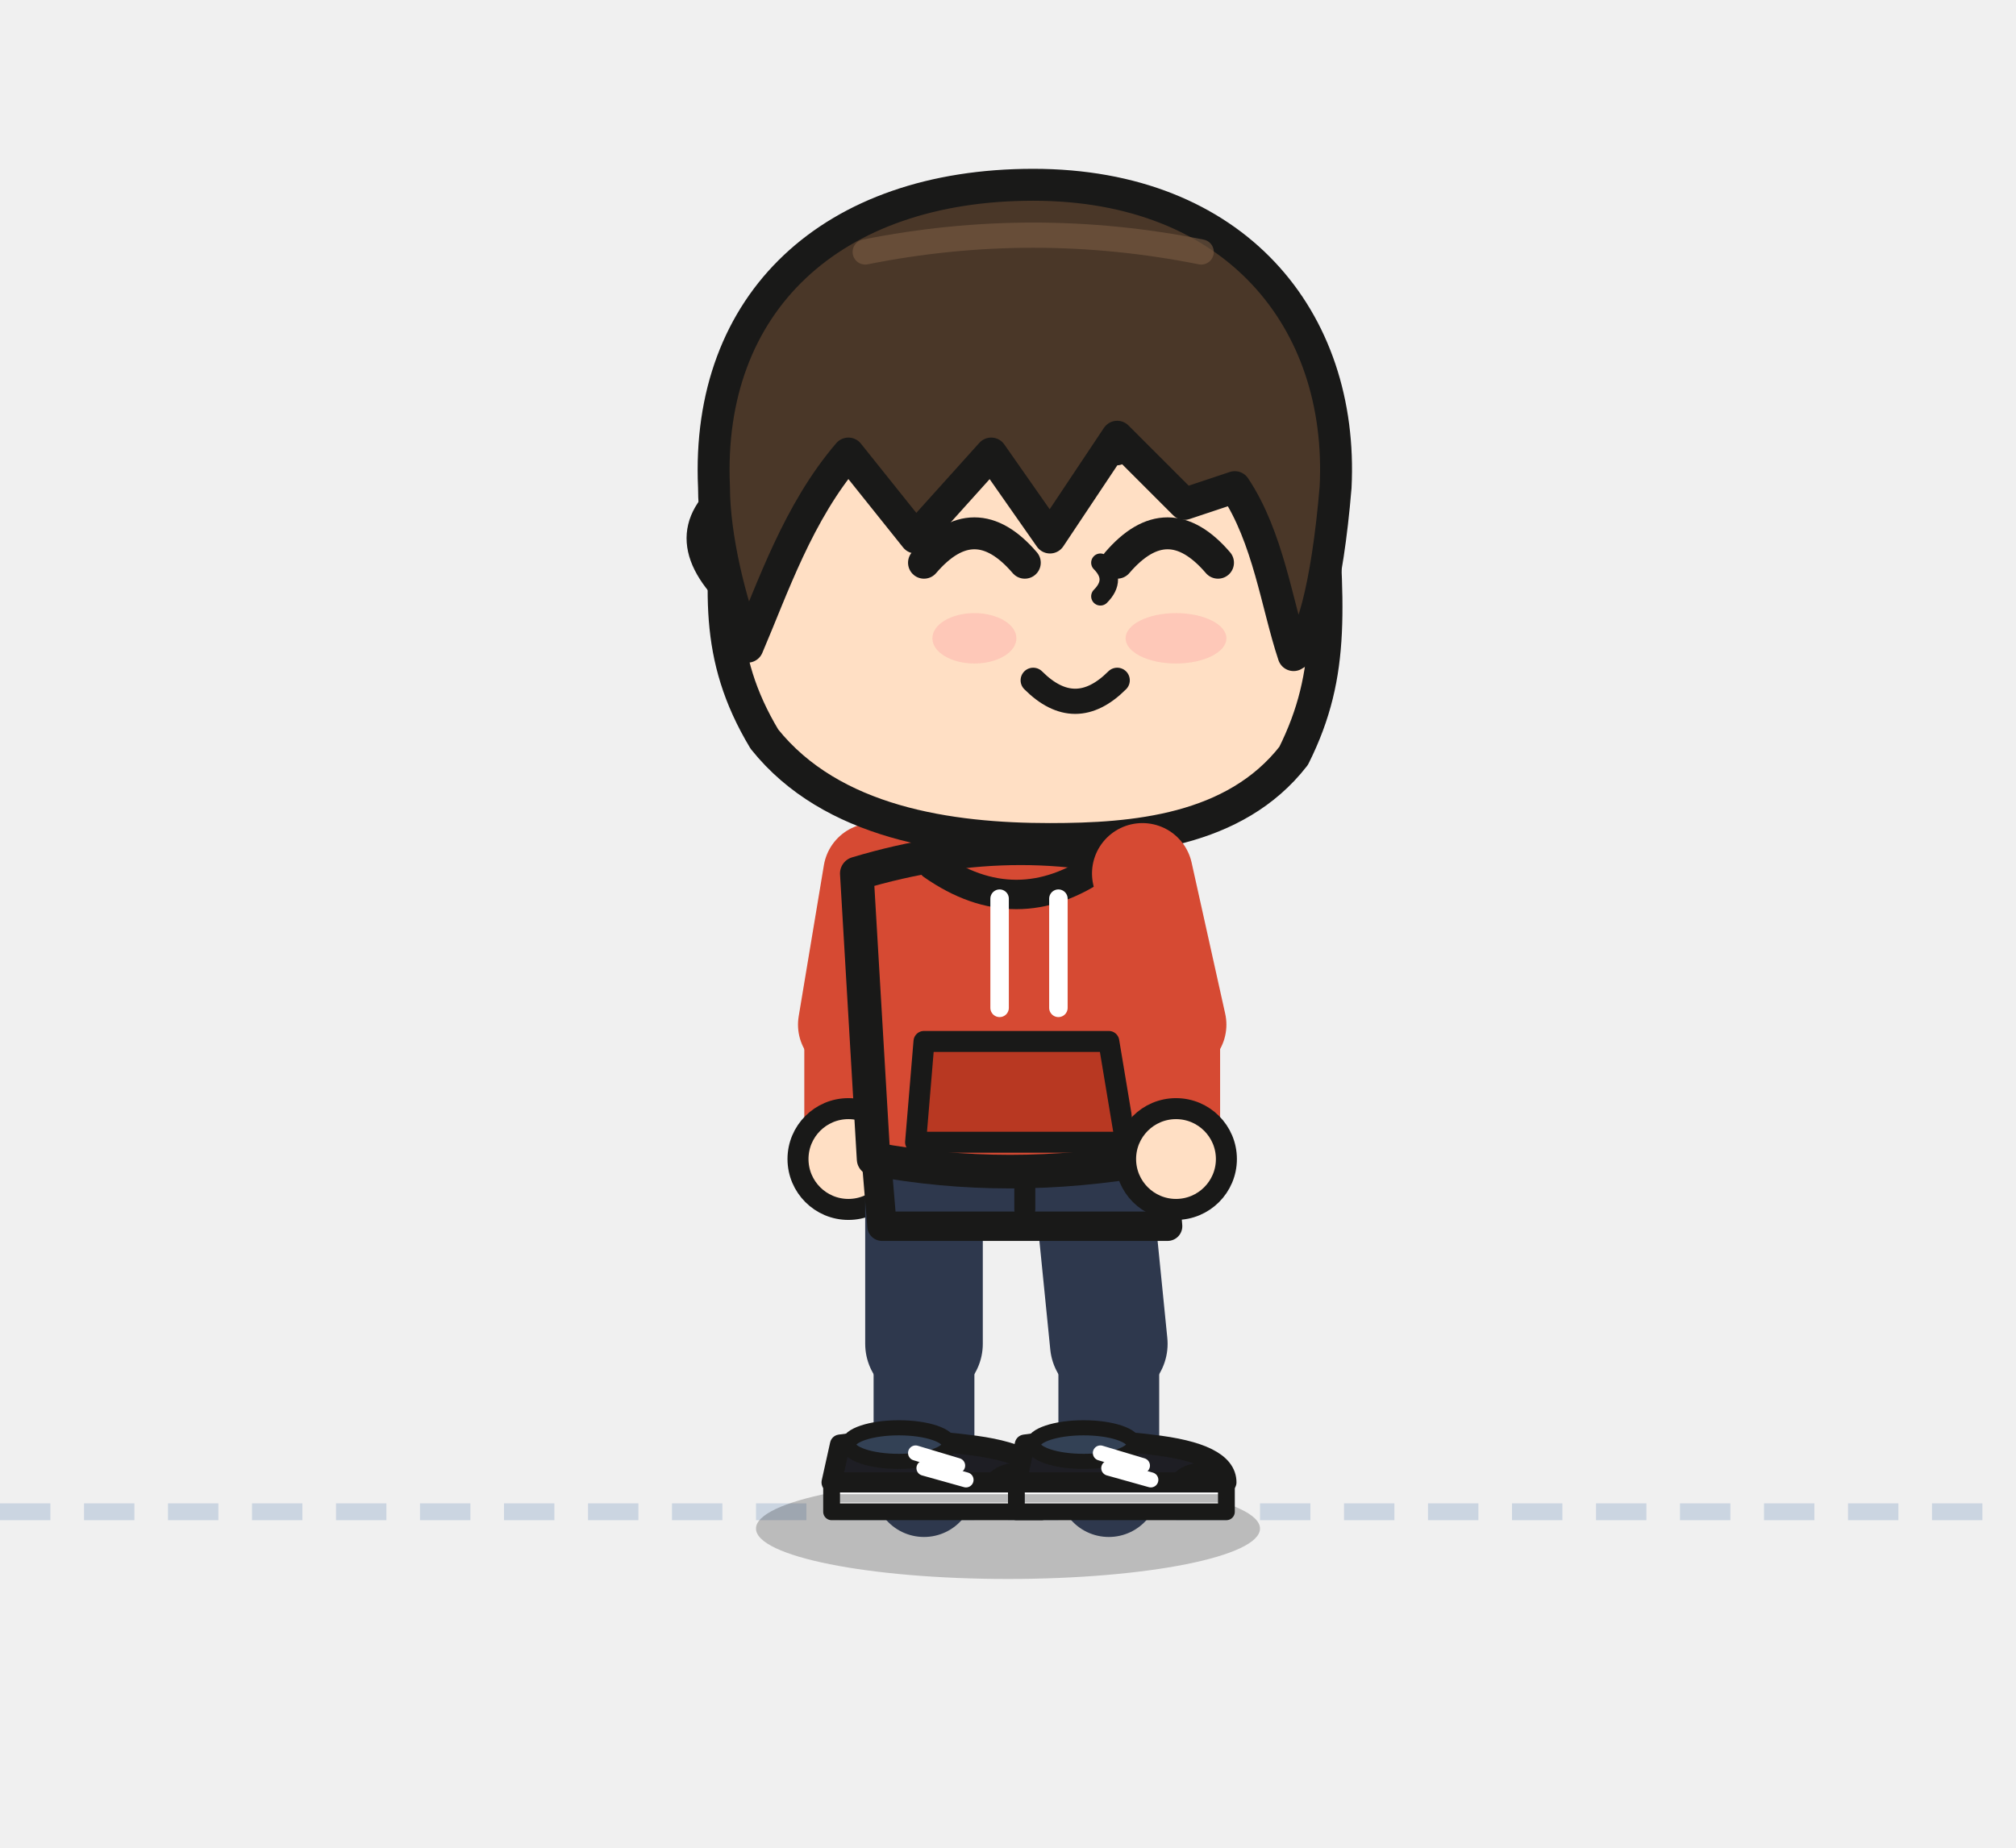
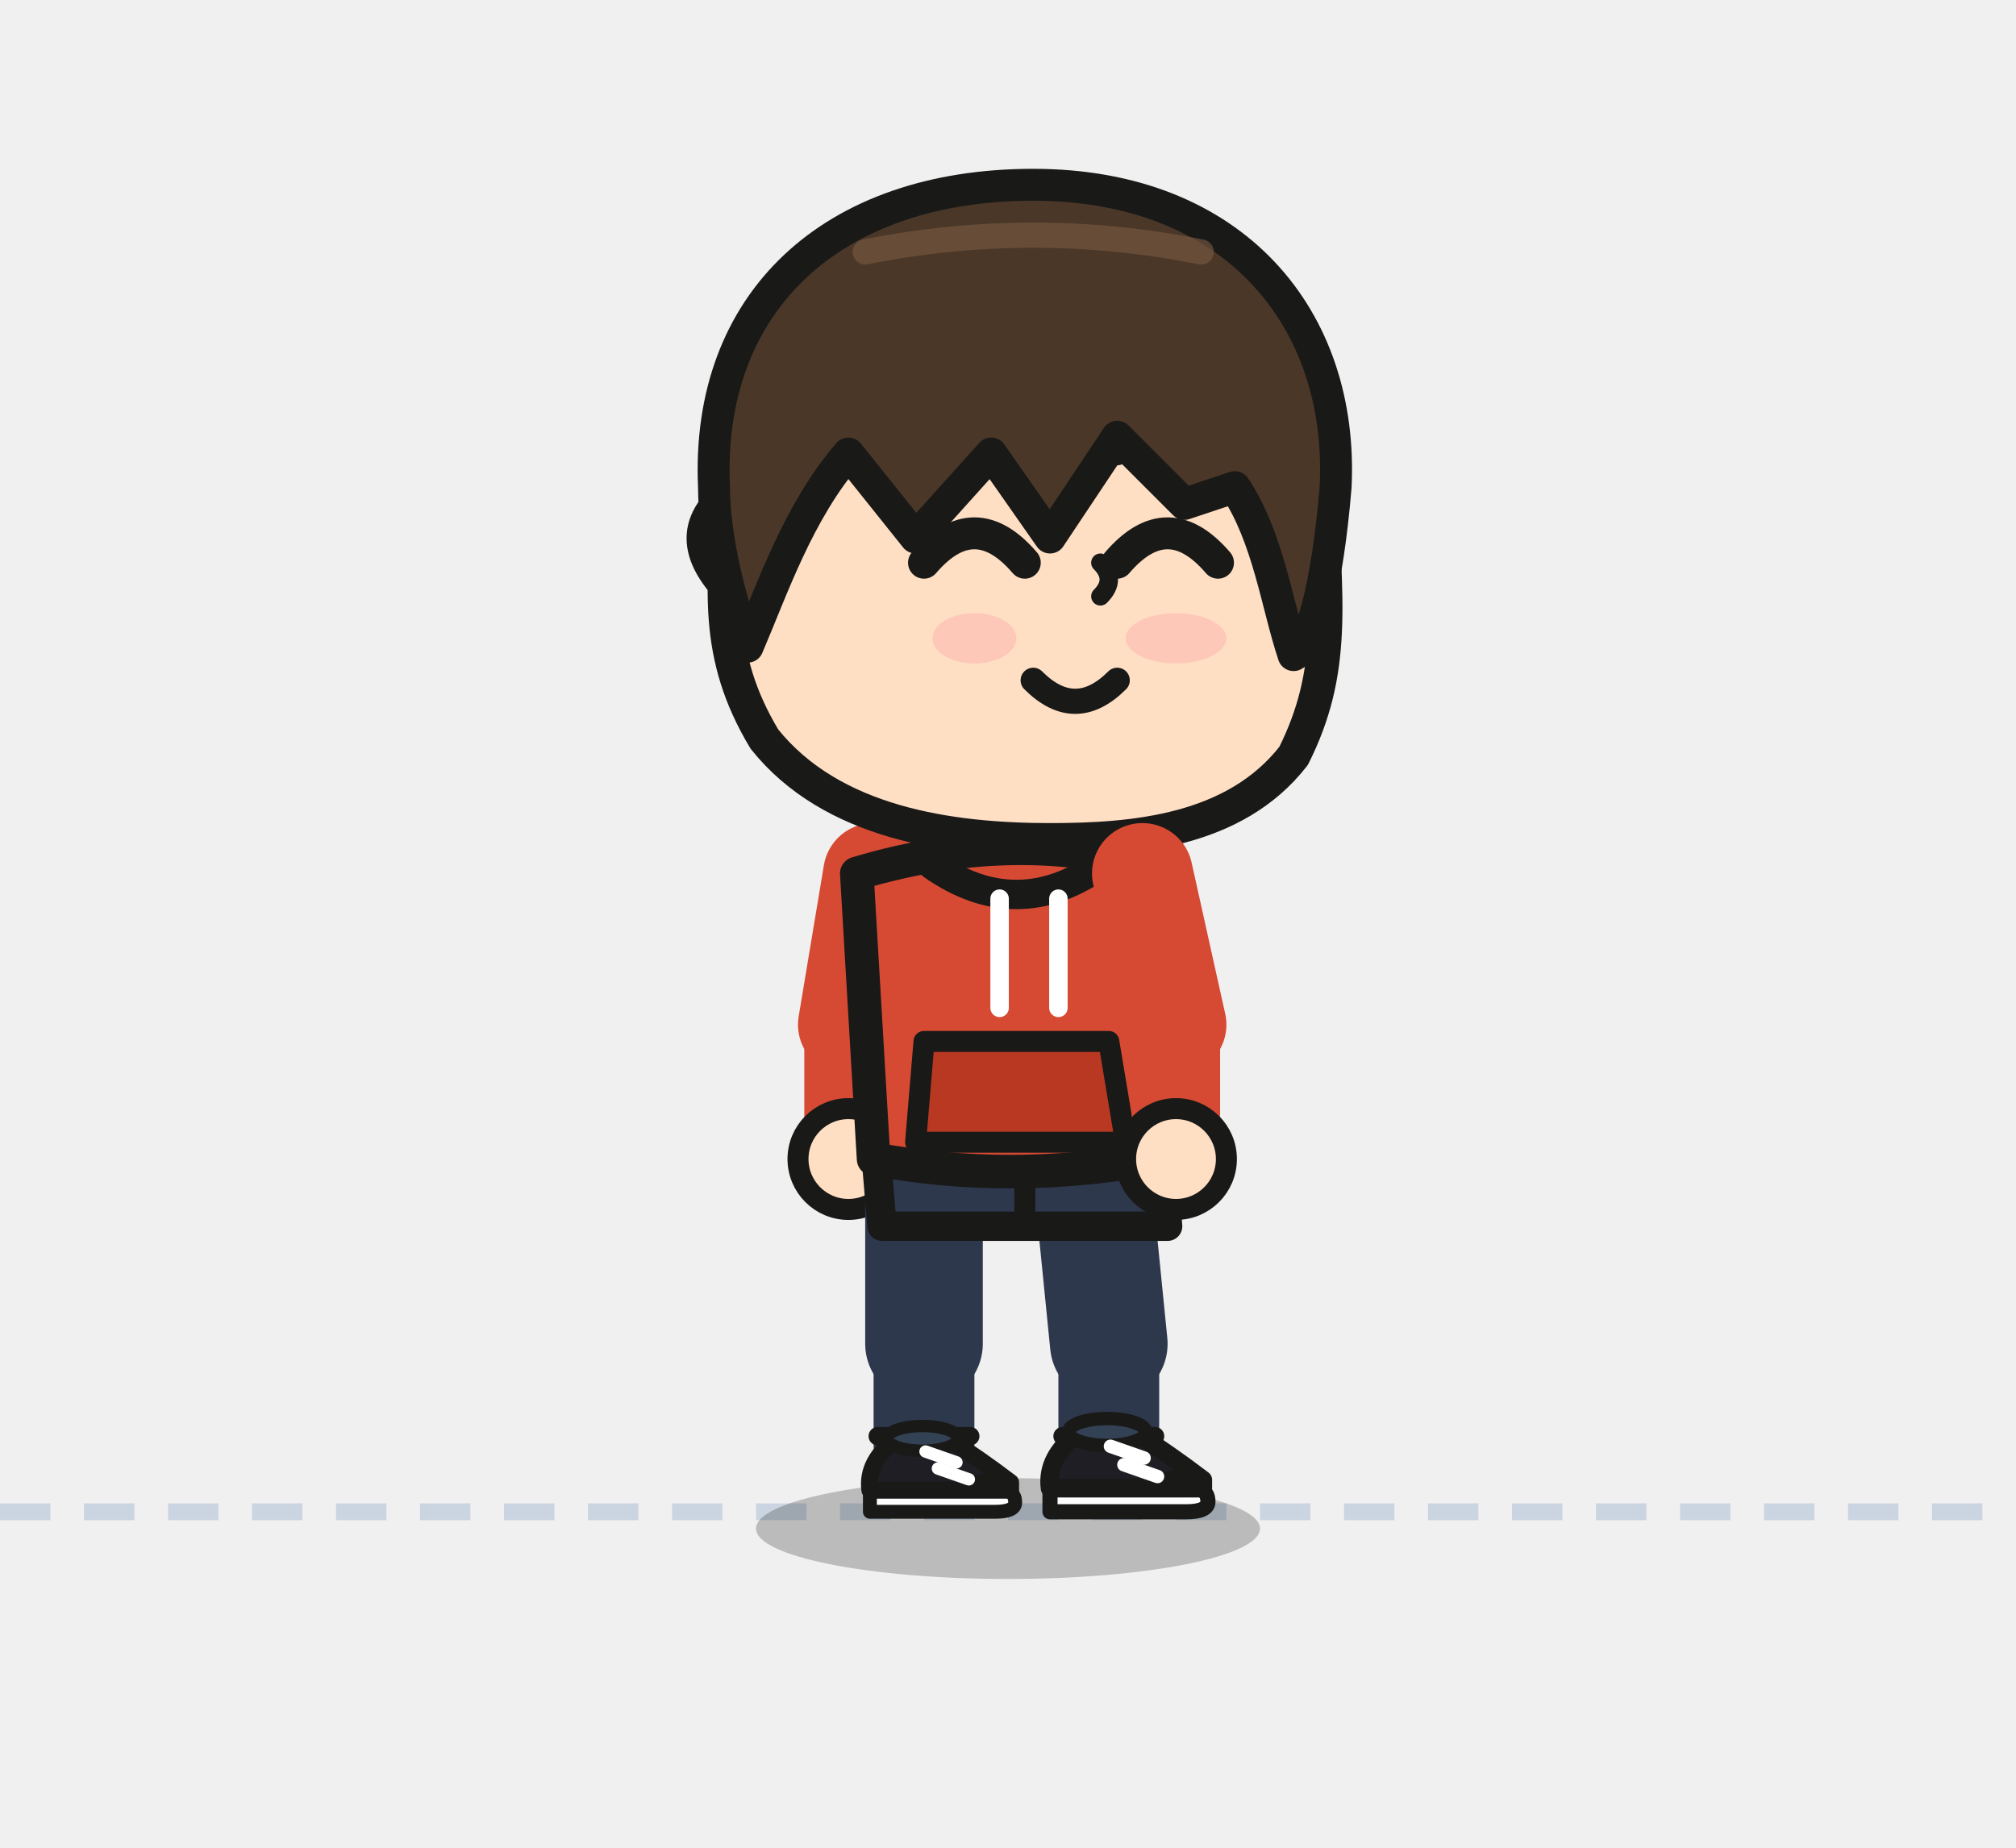
<svg xmlns="http://www.w3.org/2000/svg" viewBox="-120 -180 240 220" width="480" height="440" style="background:#ffffff; border-radius:8px;">
  <line x1="-120" y1="0" x2="120" y2="0" stroke="#cbd5e1" stroke-width="2" stroke-dasharray="6 4" />
  <g transform="scale(1 1)" stroke-linecap="round" stroke-linejoin="round">
    <ellipse cx="0" cy="2" rx="30" ry="6" fill="rgba(0,0,0,0.22)" />
    <line x1="-16" y1="-76" x2="-19" y2="-58" stroke="#d64a33" stroke-width="12" />
    <line x1="-19" y1="-58" x2="-19" y2="-42" stroke="#d64a33" stroke-width="10.5" />
    <circle cx="-19" cy="-58" r="5.5" fill="#d64a33" />
    <circle cx="-19" cy="-42" r="6" fill="#ffdfc4" stroke="#191918" stroke-width="2.5" />
    <line x1="-10" y1="-40" x2="-10" y2="-20" stroke="#2e384d" stroke-width="14" stroke-linecap="round" />
-     <line x1="-10" y1="-20" x2="-10" y2="-3" stroke="#2e384d" stroke-width="12" stroke-linecap="round" />
+     <line x1="-10" y1="-20" x2="-10" y2="-8" stroke="#2e384d" stroke-width="12" stroke-linecap="round" />
    <circle cx="-10" cy="-20" r="6.5" fill="#2e384d" />
-     <line x1="-16" y1="-5" x2="-4" y2="-5" stroke="#191918" stroke-width="2.5" stroke-linecap="round" />
-     <g transform="translate(-10 0) rotate(0)">
-       <path d="M -11 -3.5 L 14 -3.5 L 14 0 L -11 0 Z" fill="#ffffff" stroke="#191918" stroke-width="2" />
-       <line x1="-10" y1="-1.6" x2="13" y2="-1.6" stroke="#191918" stroke-width="1" opacity="0.3" />
-       <path d="M -10 -8 Q -3 -9 5 -8 Q 14 -7 14 -3.5 L -11 -3.5 Z" fill="#1e1e24" stroke="#191918" stroke-width="2.4" />
-       <path d="M 8 -3.5 Q 10 -6 14 -4 Q 14 -3.5 14 -3.5 Z" fill="#ffffff" stroke="#191918" stroke-width="1.8" />
-       <ellipse cx="-3" cy="-8" rx="6" ry="2" fill="#334155" stroke="#191918" stroke-width="1.8" />
-       <line x1="-1" y1="-7" x2="4" y2="-5.5" stroke="#ffffff" stroke-width="1.8" stroke-linecap="round" />
-       <line x1="0" y1="-5.2" x2="5" y2="-3.8" stroke="#ffffff" stroke-width="1.8" stroke-linecap="round" />
+     <line x1="-15.5" y1="-9" x2="-4.5" y2="-9" stroke="#191918" stroke-width="2.2" stroke-linecap="round" />
+     <g id="far-shoe-3q" transform="translate(-10 0) scale(0.92) rotate(0)">
+       <path d="M -7 -2.8 L 10 -2.8 Q 11.8 -2.8 11.8 -1.2 Q 11.8 0 9.2 0 L -7 0 Z" fill="#ffffff" stroke="#191918" stroke-width="1.8" />
+       <path d="M -7 -2.8 Q -7.5 -6.5 -3.5 -9.5 L 3 -9.5 Q 7 -7 11.2 -3.8 L 11.2 -2.8 Z" fill="#1e1e24" stroke="#191918" stroke-width="2.2" />
+       <ellipse cx="-0.2" cy="-9.5" rx="4.6" ry="1.6" fill="#334155" stroke="#191918" stroke-width="1.6" />
+       <path d="M 5.8 -2.8 Q 6.8 -5 10.8 -3.8 Q 11.2 -3.2 11 -2.8 Z" fill="#ffffff" stroke="#191918" stroke-width="1.6" />
+       <line x1="0.2" y1="-7.8" x2="4.2" y2="-6.4" stroke="#ffffff" stroke-width="1.6" stroke-linecap="round" />
+       <line x1="1.8" y1="-5.6" x2="5.8" y2="-4.2" stroke="#ffffff" stroke-width="1.6" stroke-linecap="round" />
    </g>
    <line x1="10" y1="-40" x2="12" y2="-20" stroke="#2e384d" stroke-width="14" stroke-linecap="round" />
-     <line x1="12" y1="-20" x2="12" y2="-3" stroke="#2e384d" stroke-width="12" stroke-linecap="round" />
+     <line x1="12" y1="-20" x2="12" y2="-8" stroke="#2e384d" stroke-width="12" stroke-linecap="round" />
    <circle cx="12" cy="-20" r="6.5" fill="#2e384d" />
-     <line x1="6" y1="-5" x2="18" y2="-5" stroke="#191918" stroke-width="2.5" stroke-linecap="round" />
-     <g transform="translate(12 0) rotate(0)">
-       <path d="M -11 -3.5 L 14 -3.5 L 14 0 L -11 0 Z" fill="#ffffff" stroke="#191918" stroke-width="2" />
-       <line x1="-10" y1="-1.6" x2="13" y2="-1.6" stroke="#191918" stroke-width="1" opacity="0.3" />
-       <path d="M -10 -8 Q -3 -9 5 -8 Q 14 -7 14 -3.5 L -11 -3.5 Z" fill="#1e1e24" stroke="#191918" stroke-width="2.4" />
-       <path d="M 8 -3.5 Q 10 -6 14 -4 Q 14 -3.5 14 -3.5 Z" fill="#ffffff" stroke="#191918" stroke-width="1.8" />
-       <ellipse cx="-3" cy="-8" rx="6" ry="2" fill="#334155" stroke="#191918" stroke-width="1.8" />
-       <line x1="-1" y1="-7" x2="4" y2="-5.5" stroke="#ffffff" stroke-width="1.8" stroke-linecap="round" />
-       <line x1="0" y1="-5.2" x2="5" y2="-3.8" stroke="#ffffff" stroke-width="1.8" stroke-linecap="round" />
+     <line x1="6.5" y1="-9" x2="17.5" y2="-9" stroke="#191918" stroke-width="2.2" stroke-linecap="round" />
+     <g id="near-shoe-3q" transform="translate(12 0) scale(1) rotate(0)">
+       <path d="M -7 -2.8 L 10 -2.8 Q 11.8 -2.8 11.8 -1.2 Q 11.8 0 9.2 0 L -7 0 Z" fill="#ffffff" stroke="#191918" stroke-width="1.8" />
+       <path d="M -7 -2.8 Q -7.5 -6.5 -3.5 -9.5 L 3 -9.5 Q 7 -7 11.2 -3.8 L 11.2 -2.8 Z" fill="#1e1e24" stroke="#191918" stroke-width="2.2" />
+       <ellipse cx="-0.2" cy="-9.5" rx="4.6" ry="1.6" fill="#334155" stroke="#191918" stroke-width="1.6" />
+       <path d="M 5.8 -2.8 Q 6.8 -5 10.8 -3.8 Q 11.2 -3.2 11 -2.8 Z" fill="#ffffff" stroke="#191918" stroke-width="1.6" />
+       <line x1="0.2" y1="-7.8" x2="4.2" y2="-6.4" stroke="#ffffff" stroke-width="1.6" stroke-linecap="round" />
+       <line x1="1.8" y1="-5.6" x2="5.8" y2="-4.2" stroke="#ffffff" stroke-width="1.6" stroke-linecap="round" />
    </g>
    <polygon points="-16,-46 18,-46 19,-34 -15,-34" fill="#2e384d" stroke="#191918" stroke-width="3.5" />
    <path d="M 2 -44 L 2 -36" stroke="#191918" stroke-width="2.5" stroke-linecap="round" fill="none" />
    <path d="M -6 -90 L 8 -90 L 10 -74 L -8 -74 Z" fill="#ffdfc4" stroke="#191918" stroke-width="3" />
    <ellipse cx="1" cy="-87" rx="7" ry="3" fill="rgba(0,0,0,0.12)" />
    <path d="M -18 -76 Q 2 -82 20 -76 L 17 -42 Q 0 -39 -16 -42 Z" fill="#d64a33" stroke="#191918" stroke-width="4" />
    <path d="M -9 -77 Q 1 -70 11 -77" stroke="#191918" stroke-width="3.5" fill="none" />
    <path d="M -10 -56 L 12 -56 L 14 -44 L -11 -44 Z" fill="#b83822" stroke="#191918" stroke-width="2.5" />
    <line x1="-1" y1="-73" x2="-1" y2="-60" stroke="#ffffff" stroke-width="2.2" stroke-linecap="round" />
    <line x1="6" y1="-73" x2="6" y2="-60" stroke="#ffffff" stroke-width="2.2" stroke-linecap="round" />
    <g transform="translate(1 -118)">
      <path d="M -2 -36 C 21 -36, 35 -22, 36 -6 C 37 10, 38 18, 33 28 C 26 37, 14 38, 4 38 C -8 38, -22 36, -30 26 C -36 16, -35 8, -34 -4 C -34 -22, -21 -36, -2 -36 Z" fill="#ffdfc4" stroke="#191918" stroke-width="4" />
      <path d="M -34 -4 Q -42 2 -33 10" fill="#ffdfc4" stroke="#191918" stroke-width="3" />
      <ellipse cx="-5" cy="14" rx="5" ry="3" fill="#fca5a5" opacity="0.4" />
      <ellipse cx="19" cy="14" rx="6" ry="3" fill="#fca5a5" opacity="0.4" />
      <path d="M -11 5 Q -5 -2 1 5" stroke="#191918" stroke-width="3.8" stroke-linecap="round" fill="none" />
      <path d="M 12 5 Q 18 -2 24 5" stroke="#191918" stroke-width="3.8" stroke-linecap="round" fill="none" />
      <path d="M -11 -8 Q -5 -10 1 -8" stroke="#191918" stroke-width="2.8" stroke-linecap="round" fill="none" />
      <path d="M 12 -8 Q 18 -10 24 -8" stroke="#191918" stroke-width="2.8" stroke-linecap="round" fill="none" />
      <path d="M 10 5 Q 12 7 10 9" stroke="#191918" stroke-width="2.2" stroke-linecap="round" fill="none" />
      <path d="M 2 19 Q 7 24 12 19" stroke="#191918" stroke-width="3" stroke-linecap="round" fill="none" />
      <path d="M -36 -4 C -37 -26, -22 -40, 2 -40 C 26 -40, 39 -24, 38 -4 C 37 8, 35 15, 33 16 C 31 10, 30 2, 26 -4 L 20 -2 L 12 -10 L 4 2 L -3 -8 L -12 2 L -20 -8 C -26 -1, -29 8, -32 15 C -34 10, -36 2, -36 -4 Z" fill="#4a3728" stroke="#191918" stroke-width="3.8" />
      <path d="M -18 -32 Q 2 -36 22 -32" stroke="#7a5c43" stroke-width="3" stroke-linecap="round" fill="none" opacity="0.6" />
    </g>
    <line x1="16" y1="-76" x2="20" y2="-58" stroke="#d64a33" stroke-width="12" />
    <line x1="20" y1="-58" x2="20" y2="-42" stroke="#d64a33" stroke-width="10.5" />
    <circle cx="20" cy="-58" r="5.5" fill="#d64a33" />
    <g transform="translate(20 -42)">
      <circle cx="0" cy="0" r="6" fill="#ffdfc4" stroke="#191918" stroke-width="2.5" />
    </g>
  </g>
</svg>
